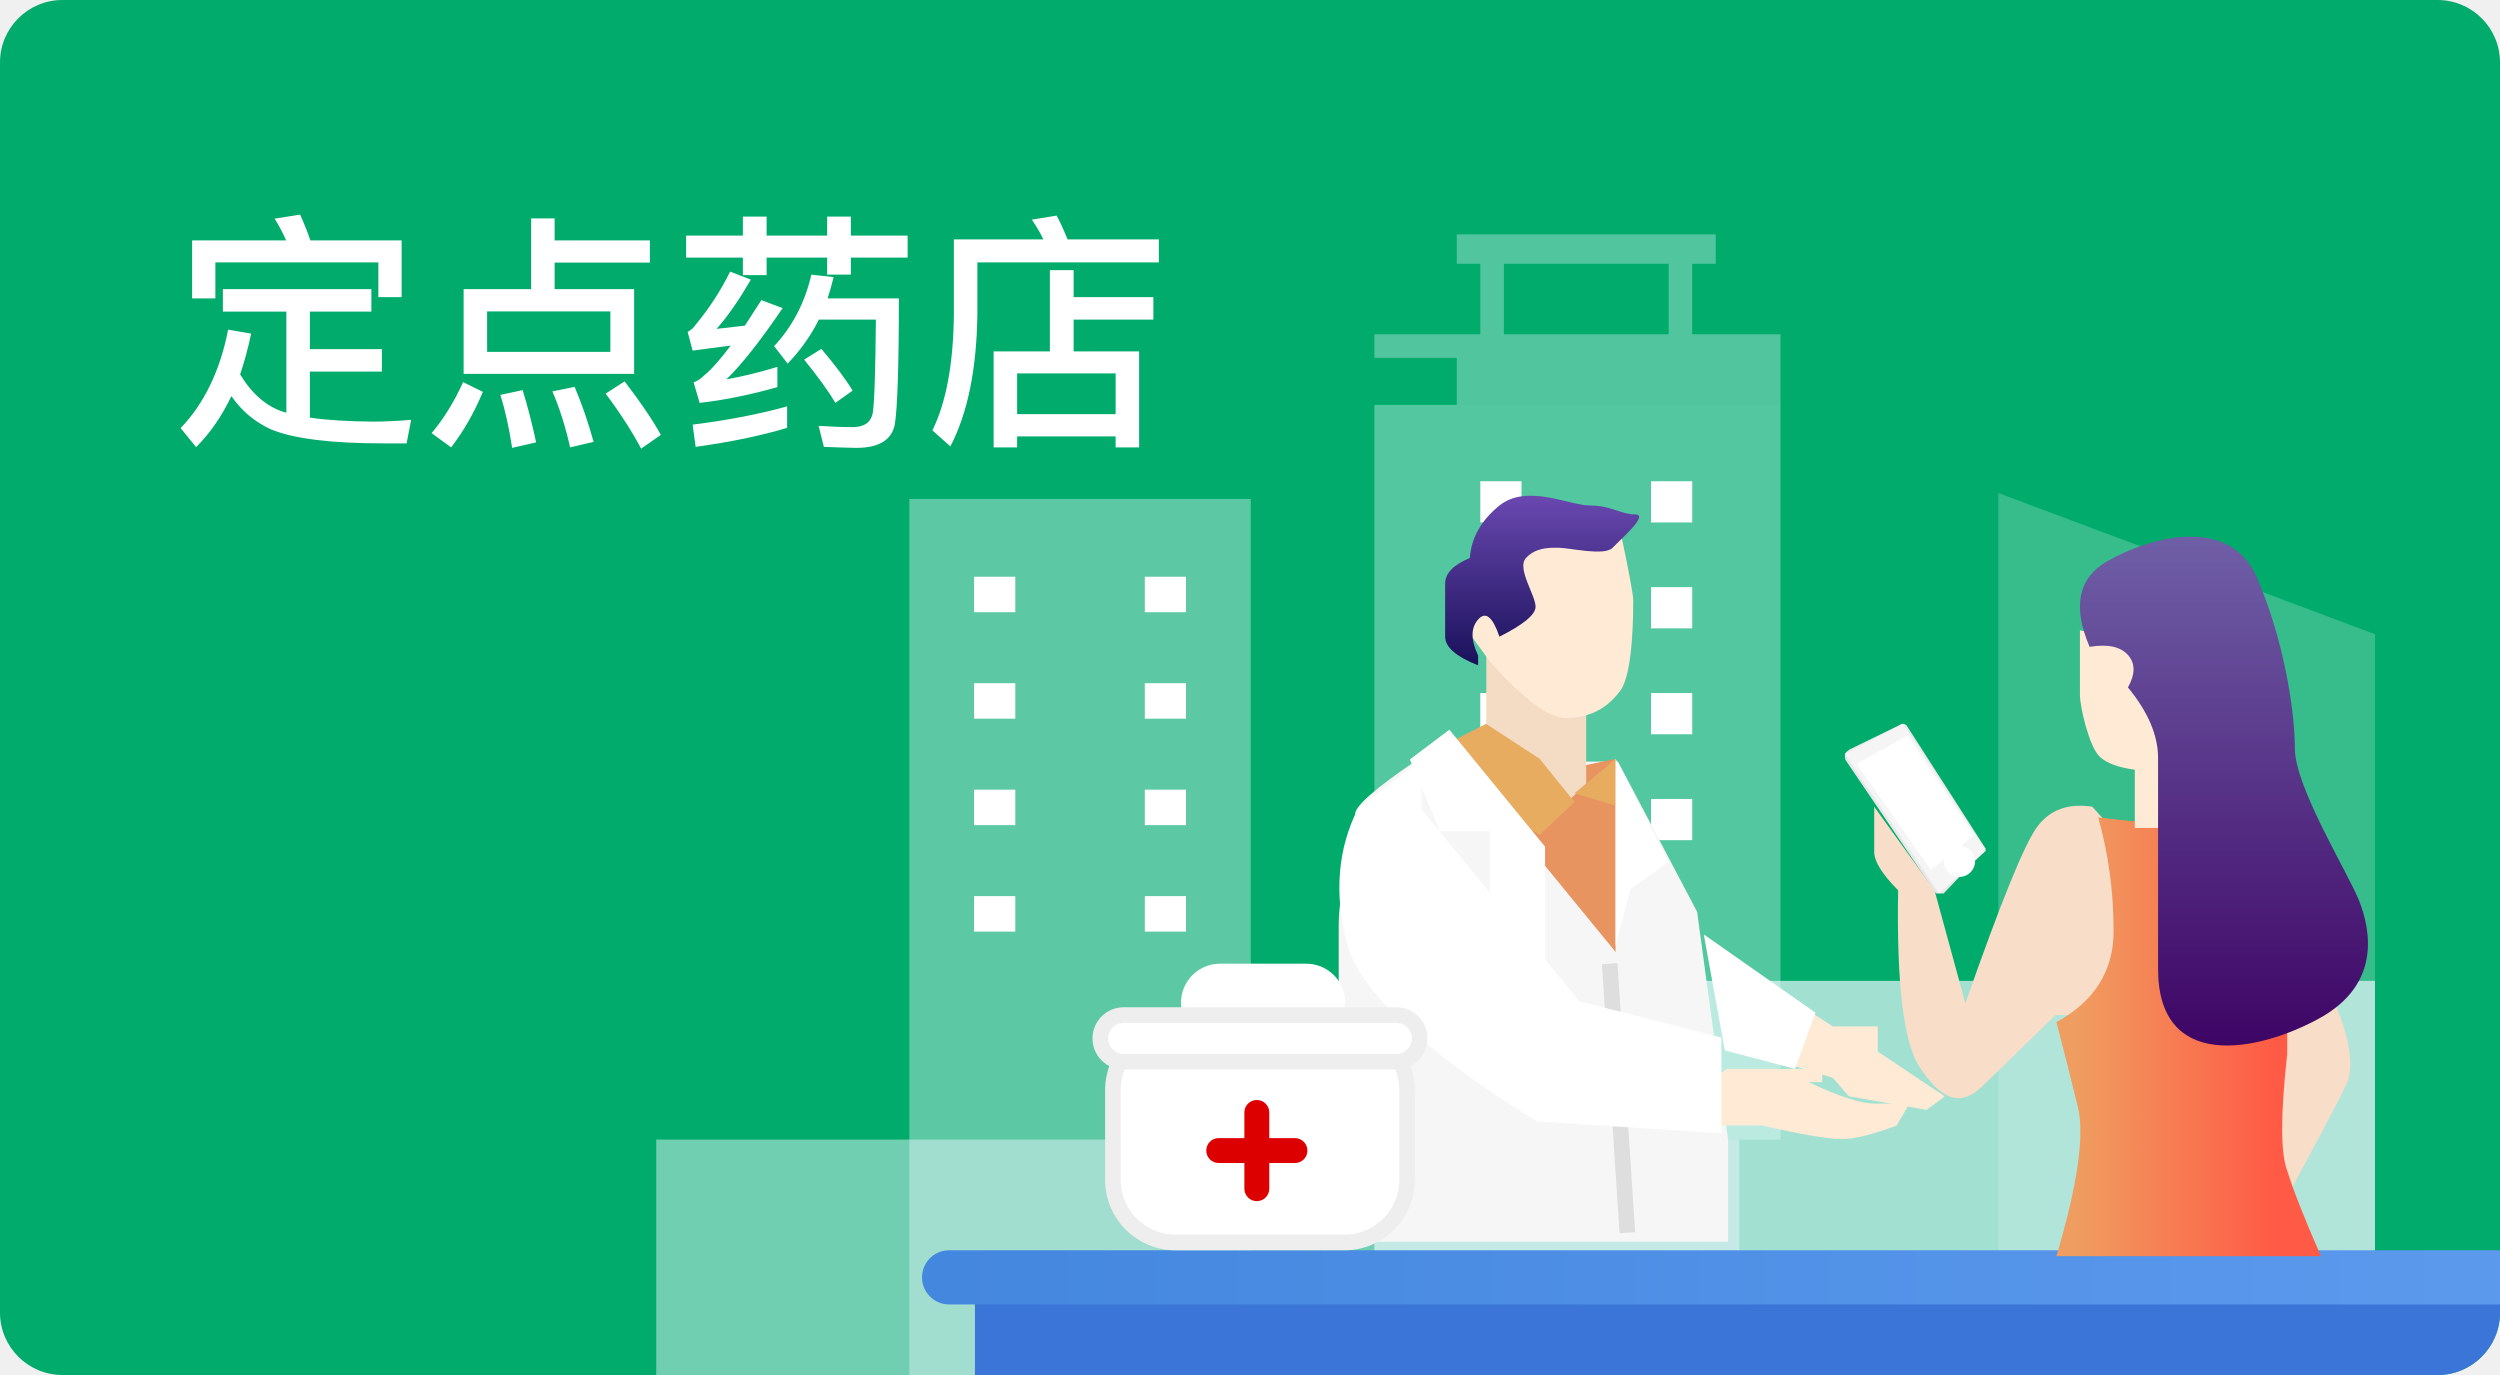
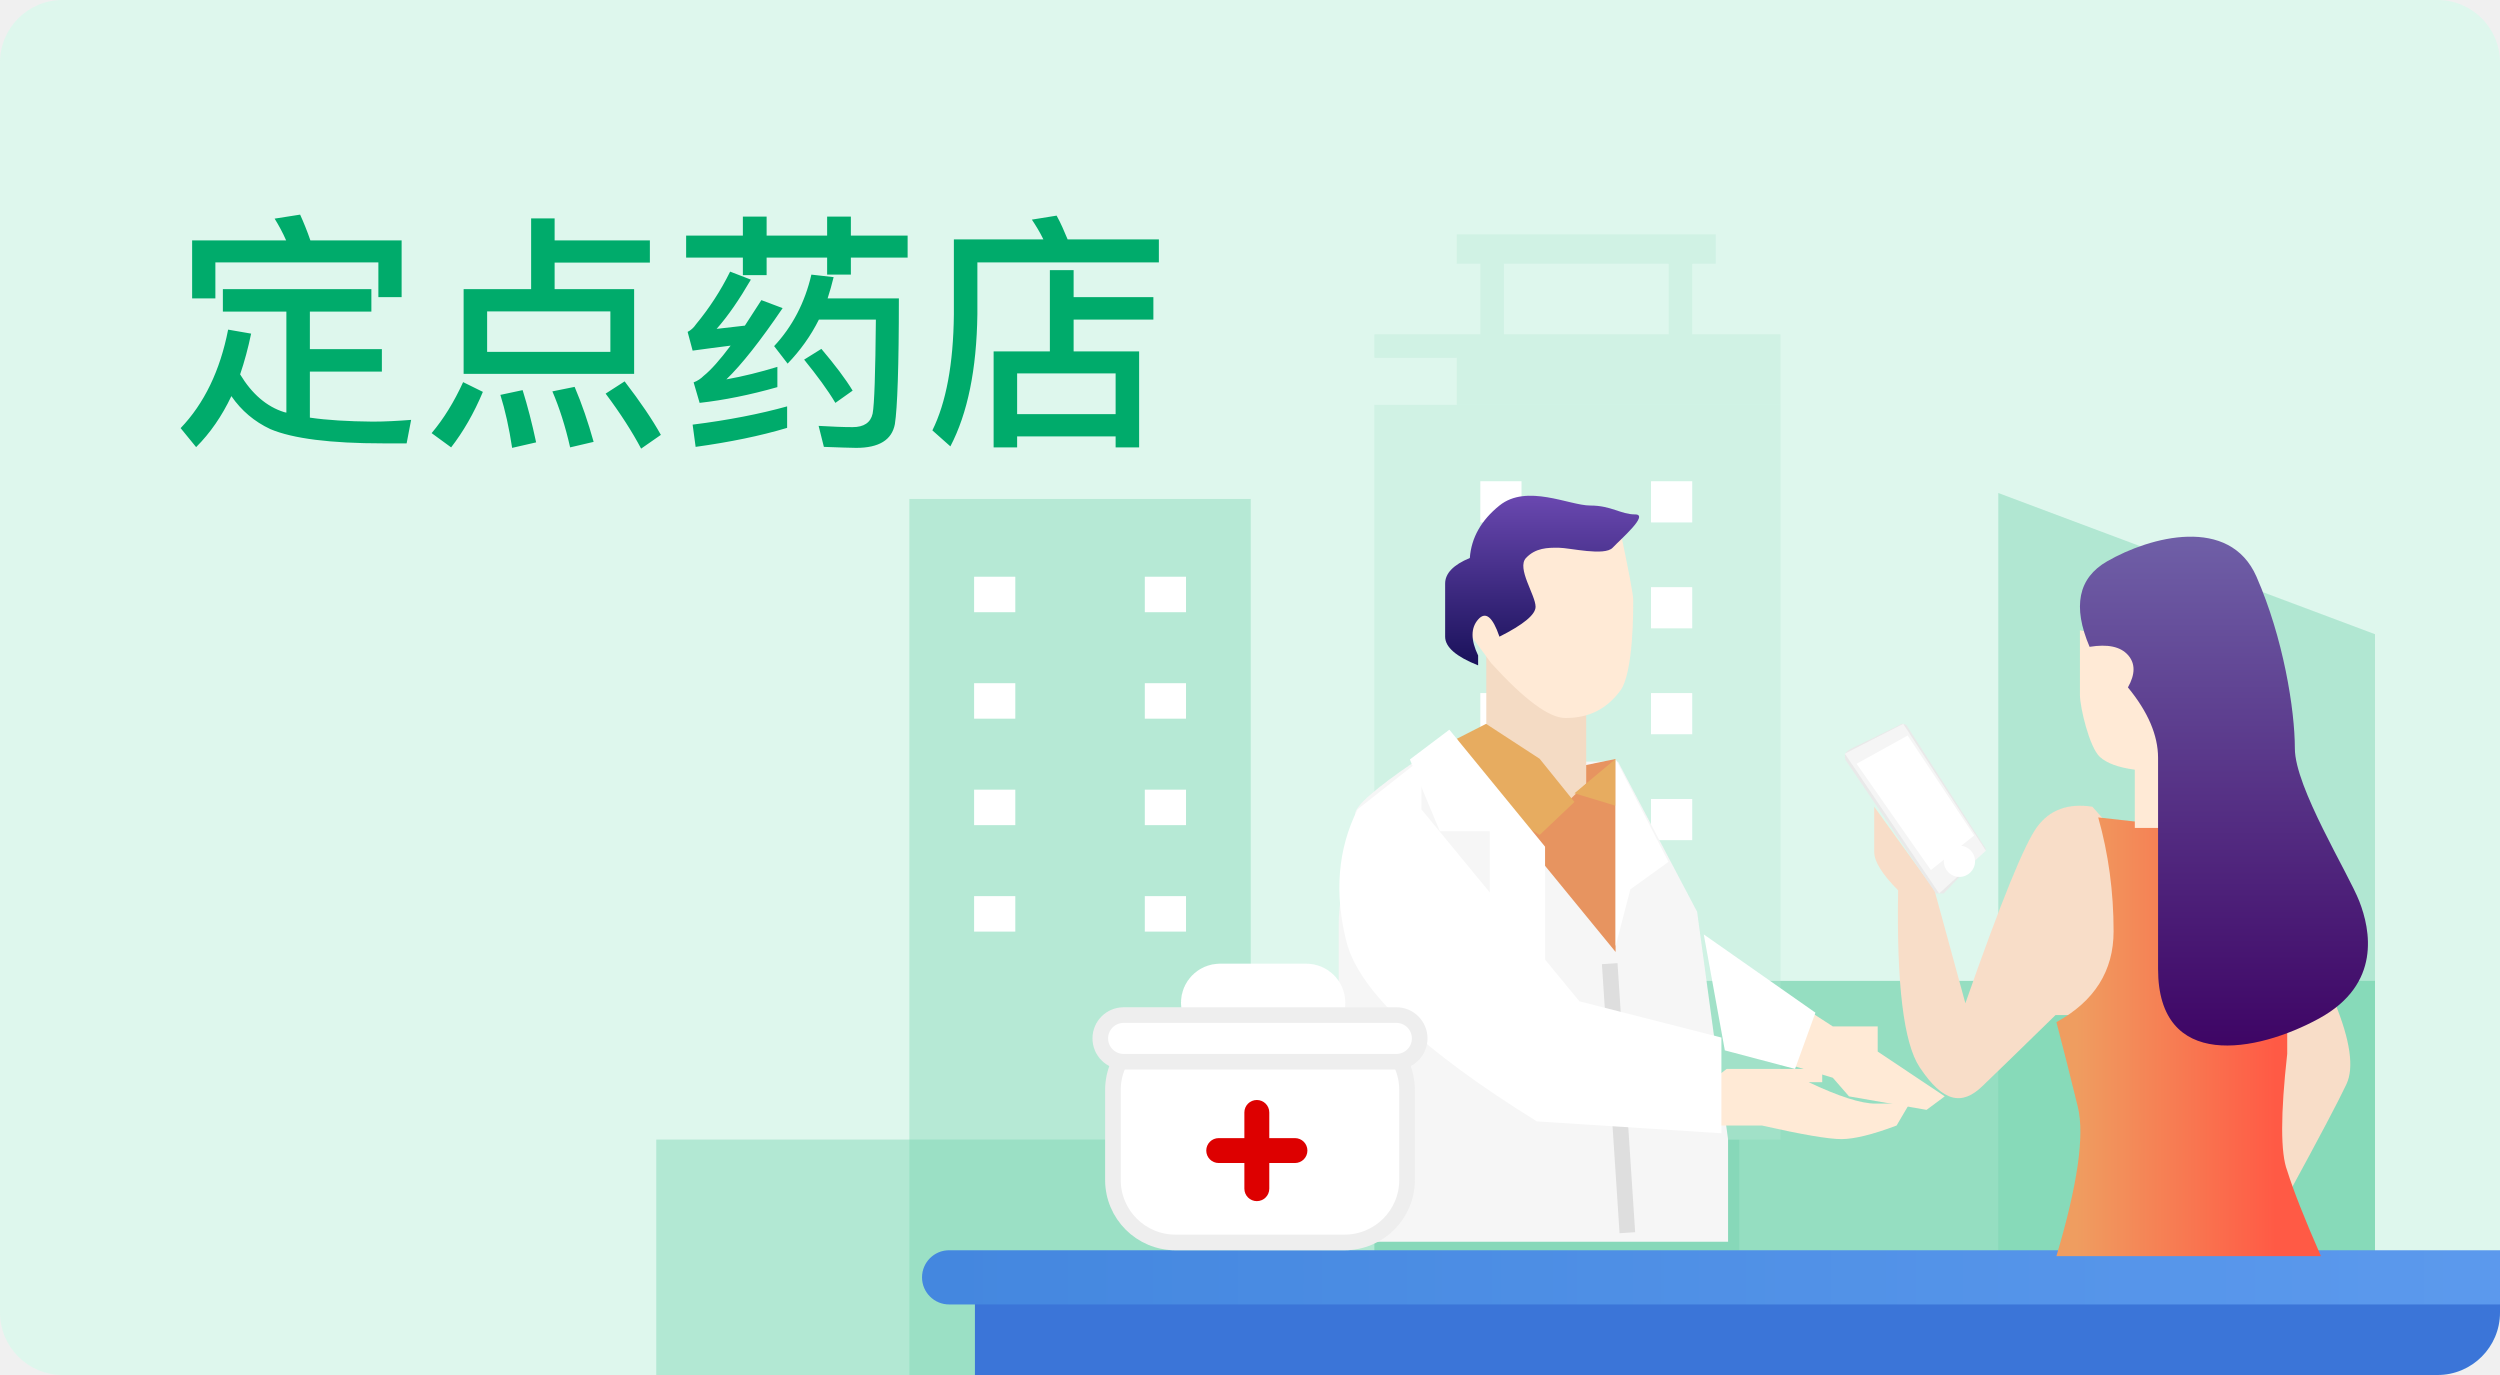
<svg xmlns="http://www.w3.org/2000/svg" xmlns:xlink="http://www.w3.org/1999/xlink" width="160px" height="88px" viewBox="0 0 160 88" version="1.1">
  <defs>
    <rect id="path-1" x="0" y="0" width="160" height="88" rx="4" />
    <linearGradient x1="98.744%" y1="0%" x2="0.973%" y2="0%" id="linearGradient-3">
      <stop stop-color="#5F9CEF" offset="0%" />
      <stop stop-color="#4487DF" offset="100%" />
    </linearGradient>
    <linearGradient x1="50%" y1="0%" x2="50%" y2="100%" id="linearGradient-4">
      <stop stop-color="#6A48B0" offset="0%" />
      <stop stop-color="#19115A" offset="100%" />
    </linearGradient>
    <linearGradient x1="7.664%" y1="58.396%" x2="82.779%" y2="58.396%" id="linearGradient-5">
      <stop stop-color="#EF9D60" offset="0%" />
      <stop stop-color="#FF5A45" offset="100%" />
    </linearGradient>
    <linearGradient x1="50%" y1="0%" x2="50%" y2="100%" id="linearGradient-6">
      <stop stop-color="#6F5FA7" offset="0%" />
      <stop stop-color="#3E0565" offset="100%" />
    </linearGradient>
  </defs>
-   <g id="定点药店" stroke="none" stroke-width="1" fill="none" fill-rule="evenodd">
-     <g>
+   <g id="定点药店-copy" stroke="none" stroke-width="1" fill="none" fill-rule="evenodd">
+     <g id="定点药店">
      <g id="Group-4">
        <mask id="mask-2" fill="white">
          <use xlink:href="#path-1" />
        </mask>
-         <use id="Mask" fill="#00AB6B" xlink:href="#path-1" />
+         <use id="Mask" fill="#DEF7ED" xlink:href="#path-1" />
        <g mask="url(#mask-2)">
          <g transform="translate(42, 15)">
            <g id="Group-14">
-               <rect id="Rectangle-18" fill="#F0F6FF" opacity="0.471" x="0" y="57.933" width="69.315" height="17.681" />
-               <rect id="Rectangle-17" fill="#E9F8FD" opacity="0.692" x="45.959" y="47.776" width="64.041" height="31.224" />
+               <rect id="Rectangle-18" fill="#00AB6B" opacity="0.203" x="0" y="57.933" width="69.315" height="17.681" />
+               <rect id="Rectangle-17" fill="#75D3AF" opacity="0.692" x="45.959" y="47.776" width="64.041" height="31.224" />
              <g id="Group-11" transform="translate(16.19863, 16.14762)">
-                 <rect id="Rectangle-8" fill="#F0F6FF" opacity="0.385" x="0" y="0.785" width="21.849" height="56.781" />
+                 <rect id="Rectangle-8" fill="#75D3AF" opacity="0.385" x="0" y="0.785" width="21.849" height="56.781" />
                <g id="Group-9" transform="translate(4.143836, 5.763125)" fill="#FFFFFF">
                  <g id="Group-8">
                    <rect id="Rectangle-10" x="0" y="0" width="2.637" height="2.271" />
                    <rect id="Rectangle-10-Copy" x="10.925" y="0" width="2.637" height="2.271" />
                  </g>
                  <g id="Group-8-Copy" transform="translate(0, 6.81375)">
                    <rect id="Rectangle-10" x="0" y="0" width="2.637" height="2.271" />
                    <rect id="Rectangle-10-Copy" x="10.925" y="0" width="2.637" height="2.271" />
                  </g>
                  <g id="Group-8-Copy-2" transform="translate(0, 13.6275)">
                    <rect id="Rectangle-10" x="0" y="0" width="2.637" height="2.271" />
                    <rect id="Rectangle-10-Copy" x="10.925" y="0" width="2.637" height="2.271" />
                  </g>
                  <g id="Group-8-Copy-3" transform="translate(0, 20.44125)">
                    <rect id="Rectangle-10" x="0" y="0" width="2.637" height="2.271" />
                    <rect id="Rectangle-10-Copy" x="10.925" y="0" width="2.637" height="2.271" />
                  </g>
                </g>
              </g>
-               <rect id="Rectangle-12" fill="#E9F8FD" opacity="0.356" x="45.959" y="10.91" width="25.993" height="47.024" />
+               <rect id="Rectangle-12" fill="#B5E9D4" opacity="0.356" x="45.959" y="10.91" width="25.993" height="47.024" />
              <g id="Group-13" transform="translate(52.73973, 15.8)" fill="#FFFFFF">
                <g id="Group-12">
                  <rect id="Rectangle-13" x="0" y="0" width="2.637" height="2.636" />
                  <rect id="Rectangle-13-Copy" x="10.925" y="0" width="2.637" height="2.636" />
                </g>
                <g id="Group-12-Copy" transform="translate(0, 6.778156)">
                  <rect id="Rectangle-13" x="0" y="0" width="2.637" height="2.636" />
                  <rect id="Rectangle-13-Copy" x="10.925" y="0" width="2.637" height="2.636" />
                </g>
                <g id="Group-12-Copy-2" transform="translate(0, 13.55631)">
                  <rect id="Rectangle-13" x="0" y="0" width="2.637" height="2.636" />
                  <rect id="Rectangle-13-Copy" x="10.925" y="0" width="2.637" height="2.636" />
                </g>
                <g id="Group-12-Copy-3" transform="translate(0, 20.33447)">
                  <rect id="Rectangle-13" x="0" y="0" width="2.637" height="2.636" />
                  <rect id="Rectangle-13-Copy" x="10.925" y="0" width="2.637" height="2.636" />
                </g>
              </g>
-               <path d="M51.233,7.9 L45.959,7.9 L45.959,6.395 L51.233,6.395 L52.74,6.395 L52.74,1.881 L51.233,1.881 L51.233,0 L67.808,0 L67.808,1.881 L66.301,1.881 L66.301,6.395 L71.952,6.395 L71.952,10.91 L51.233,10.91 L51.233,7.9 Z M64.795,6.395 L64.795,1.881 L54.247,1.881 L54.247,6.395 L64.795,6.395 Z" id="Combined-Shape" fill="#E9F8FD" opacity="0.348" />
-               <polygon id="Rectangle-16" fill="#E5F2F8" opacity="0.241" points="85.89 16.552 110 25.589 110 67.338 85.89 67.338" />
+               <path d="M51.233,7.9 L45.959,7.9 L45.959,6.395 L51.233,6.395 L52.74,6.395 L52.74,1.881 L51.233,1.881 L51.233,0 L67.808,0 L67.808,1.881 L66.301,1.881 L66.301,6.395 L71.952,6.395 L71.952,10.91 L51.233,10.91 L51.233,7.9 Z M64.795,6.395 L64.795,1.881 L54.247,1.881 L54.247,6.395 L64.795,6.395 Z" id="Combined-Shape" fill="#B5E9D4" opacity="0.348" />
+               <polygon id="Rectangle-16" fill="#75D2AE" opacity="0.428" points="85.89 16.552 110 25.589 110 67.338 85.89 67.338" />
            </g>
            <g id="Group-53" transform="translate(14, 4)">
              <path d="" id="Path-67" stroke="#979797" />
              <g id="Group-17" transform="translate(3.009404, 12.72727)">
                <rect id="Rectangle-58" fill="#3B75D8" x="3.386" y="51.283" width="109.799" height="5.989" />
                <rect id="Rectangle-57" fill="url(#linearGradient-3)" x="0" y="48.289" width="116.688" height="3.469" rx="1.735" />
                <g id="Group-3" transform="translate(26.33229, 0)">
                  <path d="M5.195,17.016 C2.655,18.745 1.385,19.864 1.385,20.373 C1.385,21.137 0.335,25.206 0.335,27.438 C0.335,28.926 0.335,35.695 0.335,47.745 L25.255,47.745 L25.255,41.193 L23.274,26.627 L18.209,17.016 L5.195,17.016 Z" id="Path-68" fill="#F6F6F6" />
                  <path d="M17.68,29.947 L18.809,47.166" id="Path-70" stroke="#DEDEDE" />
                  <path d="M30.381,32.941 L31.958,33.964 L34.831,33.964 L34.831,35.572 L39.122,38.44 L37.957,39.305 C34.649,38.728 32.995,38.44 32.995,38.44 C32.995,38.44 32.649,38.043 31.958,37.249 L28.213,36.123 L29.223,32.941 L30.381,32.941 Z" id="Path-73" fill="#FFEAD6" />
                  <path d="M25.161,36.684 L28.091,36.684 L31.28,36.684 L31.28,37.535 L30.416,37.535 C32.344,38.448 33.77,38.905 34.695,38.905 C35.62,38.905 36.343,38.905 36.865,38.905 L36.039,40.307 C34.501,40.887 33.323,41.176 32.506,41.176 C31.689,41.176 29.994,40.887 27.422,40.307 L24.075,40.307 L24.075,37.535 L25.161,36.684 Z" id="Path-72" fill="#FFEAD6" />
                  <polygon id="Path-64" fill="#E79460" points="9.404 18.631 18.056 29.198 18.056 16.845" />
                  <polygon id="Path-61" fill="#F4DBC4" points="9.781 9.358 9.781 15.894 14.352 20.214 16.176 18.424 16.176 12.113" />
                  <path d="M10.1,10.722 C12.226,13.057 13.807,14.225 14.843,14.225 C16.396,14.225 17.503,13.623 18.359,12.473 C19.215,11.323 19.185,7.182 19.185,6.674 C19.185,6.334 18.909,4.859 18.359,2.246 L12.019,2.246 L8.276,8.235 L10.1,10.722 Z" id="Path-60" fill="#FFEAD6" />
                  <polygon id="Path-62" fill="#E7AC60" points="9.767 14.599 7.9 15.551 9.767 19.598 13.195 21.711 15.423 19.598 13.195 16.834" />
                  <path d="M10.623,9.02 C12.164,8.243 12.935,7.605 12.935,7.107 C12.935,6.361 11.709,4.636 12.322,3.984 C12.935,3.332 13.707,3.322 14.412,3.327 C15.118,3.332 17.351,3.88 17.868,3.327 C18.386,2.775 20.228,1.195 19.307,1.195 C18.386,1.195 17.787,0.627 16.439,0.627 C15.092,0.627 12.376,-0.784 10.623,0.627 C9.454,1.568 8.822,2.687 8.727,3.984 C7.674,4.421 7.147,4.967 7.147,5.622 C7.147,6.605 7.147,8.022 7.147,9.02 C7.147,9.686 7.851,10.298 9.258,10.856 L9.258,10.223 C8.782,9.23 8.782,8.463 9.258,7.92 C9.734,7.378 10.189,7.745 10.623,9.02 Z" id="Path-59" fill="url(#linearGradient-4)" />
                  <polygon id="Path-63" fill="#E7AC60" points="15.423 19.043 18.056 16.845 18.056 19.84" />
                  <polygon id="Path-65" fill="#FFFFFF" points="7.417 14.973 4.89 16.878 6.81 21.473 10.001 21.473 10.001 25.881 13.542 29.947 13.542 22.46" />
                  <polygon id="Path-66" fill="#FFFFFF" points="18.056 16.845 21.442 23.431 19.002 25.189 18.056 28.824" />
                  <path d="M0.834,28.551 C1.627,31.668 5.688,35.498 13.017,40.041 L24.828,40.802 L24.828,34.676 L15.74,32.357 L5.628,20.071 L5.628,16.845 L1.542,20.071 C0.278,22.607 0.042,25.433 0.834,28.551 Z" id="Path-69" fill="#FFFFFF" />
                  <polygon id="Path-71" fill="#FFFFFF" points="23.699 28.075 30.846 33.084 29.541 36.684 25.048 35.497" />
                </g>
                <g id="Group-39" transform="translate(10.90909, 29.94652)">
                  <rect id="Rectangle-53" stroke="#FFFFFF" stroke-width="4" x="7.664" y="2" width="6.519" height="1" rx="0.5" />
                  <rect id="Rectangle-52" stroke="#EEEEEE" fill="#FFFFFF" x="1.309" y="4.089" width="18.824" height="13.754" rx="4" />
                  <rect id="Rectangle-40" stroke="#EEEEEE" fill="#FFFFFF" x="0.5" y="3.291" width="20.442" height="2.987" rx="1.494" />
                  <g id="Group-40" transform="translate(7.282191, 8.650974)" fill="#DD0000">
                    <rect id="Rectangle-54" x="0" y="2.514" width="6.473" height="1.595" rx="0.797" />
                    <rect id="Rectangle-54-Copy" transform="translate(3.236529, 3.311361) rotate(90) translate(-3.236529, -3.311361) " x="0" y="2.514" width="6.473" height="1.595" rx="0.797" />
                  </g>
                </g>
                <g id="Group-2" transform="translate(59.05956, 2.620321)">
                  <path d="M15.841,17.282 C14.298,17.046 13.121,17.474 12.311,18.567 C11.5,19.659 9.968,23.424 7.715,29.862 L5.74,22.633 L1.881,17.282 C1.881,18.606 1.881,19.572 1.881,20.18 C1.881,20.788 2.391,21.606 3.411,22.633 C3.307,28.636 3.764,32.406 4.781,33.944 C6.307,36.251 7.516,36.402 8.797,35.173 C9.651,34.354 11.215,32.834 13.487,30.615 L17.662,30.615 L18.433,20.18 L15.841,17.282 Z" id="Path-123" fill="#F8DDC8" />
                  <path d="M31.37,29.845 C32.351,32.256 32.596,33.985 32.106,35.034 C31.615,36.082 30.404,38.379 28.472,41.925 L25.956,32.302 L28.472,29.198 L31.37,29.845 Z" id="Path-124" fill="#F8DDC8" />
                  <path d="M16.217,17.968 L20.934,18.498 L28.313,21.957 L28.313,33.096 C27.881,36.969 27.881,39.463 28.313,40.578 C28.706,41.842 29.425,43.664 30.47,46.043 L13.542,46.043 C14.896,41.493 15.353,38.313 14.914,36.504 C14.474,34.694 14.017,32.883 13.542,31.069 C15.982,29.727 17.201,27.789 17.201,25.255 C17.201,22.72 16.873,20.291 16.217,17.968 Z" id="Path-76" fill="url(#linearGradient-5)" />
                  <path d="M15.047,5.989 C15.047,8.226 15.047,9.606 15.047,10.129 C15.047,10.914 15.653,13.481 16.321,14.092 C16.765,14.5 17.511,14.773 18.559,14.913 L18.559,18.639 L21.066,18.639 L21.066,7.273 L15.047,5.989 Z" id="Path-75" fill="#FFEAD6" />
                  <path d="M15.665,7.05 C14.563,4.468 14.935,2.644 16.782,1.58 C19.552,-0.017 24.626,-1.357 26.344,2.557 C28.063,6.471 28.802,11.073 28.802,13.555 C28.802,16.037 32.226,21.537 32.928,23.338 C33.629,25.138 34.362,28.642 30.353,30.835 C26.344,33.028 20.047,34.198 20.047,27.667 C20.047,21.135 20.047,16.317 20.047,14.155 C20.047,12.714 19.404,11.211 18.118,9.646 C18.597,8.797 18.597,8.105 18.118,7.57 C17.639,7.035 16.822,6.861 15.665,7.05 Z" id="Path-74" fill="url(#linearGradient-6)" />
                  <path d="M0.038,13.854 C0.088,13.786 0.176,13.708 0.302,13.618 L3.509,12.052 C3.565,11.997 3.638,11.973 3.729,11.98 C3.82,11.987 3.897,12.023 3.959,12.088 L9.028,19.989 L6.325,22.834 L5.833,22.834 L0.038,14.283 C-0.013,14.065 -0.013,13.922 0.038,13.854 Z" id="Path-125" fill="#E9E9E9" />
                  <polygon id="Path-125-Copy" fill="#F5F5F5" points="0 13.888 3.736 11.979 9.028 20.096 6.037 22.834" />
                  <polygon id="Path-126" fill="#FFFFFF" points="0.752 14.534 4.022 12.727 8.276 19.12 5.507 21.337" />
                  <ellipse id="Oval-23" fill="#FFFFFF" cx="7.335" cy="20.775" rx="1" ry="1" />
                </g>
              </g>
            </g>
          </g>
        </g>
      </g>
-       <path d="M14.264,18.504 L23.768,18.504 L23.768,19.944 L19.832,19.944 L19.832,22.344 L24.44,22.344 L24.44,23.784 L19.832,23.784 L19.832,26.728 C20.92,26.888 22.248,26.968 23.848,26.984 C24.648,26.984 25.48,26.936 26.312,26.872 L26.024,28.376 L24.52,28.376 C21.16,28.376 18.744,28.072 17.304,27.464 C16.28,26.984 15.448,26.28 14.808,25.352 C14.2,26.632 13.448,27.72 12.552,28.616 L11.56,27.4 C13.064,25.832 14.088,23.72 14.6,21.096 L16.072,21.352 C15.88,22.28 15.64,23.16 15.368,23.96 C16.12,25.208 17.064,26.024 18.184,26.376 L18.328,26.408 L18.328,19.944 L14.264,19.944 L14.264,18.504 Z M25.704,15.384 L25.704,19.016 L24.216,19.016 L24.216,16.792 L13.784,16.792 L13.784,19.096 L12.296,19.096 L12.296,15.384 L18.312,15.384 C18.088,14.872 17.832,14.408 17.576,13.992 L19.208,13.736 C19.432,14.232 19.656,14.776 19.864,15.384 L25.704,15.384 Z M33.992,13.976 L35.496,13.976 L35.496,15.384 L41.592,15.384 L41.592,16.808 L35.496,16.808 L35.496,18.504 L40.584,18.504 L40.584,23.928 L29.672,23.928 L29.672,18.504 L33.992,18.504 L33.992,13.976 Z M39.064,22.52 L39.064,19.928 L31.176,19.928 L31.176,22.52 L39.064,22.52 Z M29.64,24.456 L30.904,25.08 C30.328,26.456 29.64,27.64 28.872,28.632 L27.624,27.72 C28.392,26.808 29.064,25.72 29.64,24.456 Z M33.448,24.968 C33.768,25.992 34.056,27.112 34.312,28.312 L32.776,28.664 C32.584,27.384 32.328,26.248 32.024,25.272 L33.448,24.968 Z M36.776,24.76 C37.24,25.848 37.64,27.016 37.992,28.28 L36.488,28.632 C36.184,27.288 35.8,26.088 35.352,25.048 L36.776,24.76 Z M39.976,24.408 C40.984,25.72 41.752,26.856 42.296,27.832 L41.032,28.712 C40.472,27.656 39.72,26.472 38.76,25.192 L39.976,24.408 Z M43.912,15.08 L47.544,15.08 L47.544,13.864 L49.064,13.864 L49.064,15.08 L52.936,15.08 L52.936,13.864 L54.456,13.864 L54.456,15.08 L58.088,15.08 L58.088,16.488 L54.456,16.488 L54.456,17.576 L52.936,17.576 L52.936,16.488 L49.064,16.488 L49.064,17.608 L47.544,17.608 L47.544,16.488 L43.912,16.488 L43.912,15.08 Z M50.376,26.008 L50.376,27.384 C48.664,27.896 46.712,28.296 44.52,28.6 L44.328,27.176 C46.632,26.888 48.648,26.488 50.376,26.008 Z M46.728,17.384 L48.056,17.896 C47.32,19.16 46.6,20.216 45.864,21.048 C46.472,20.984 47.08,20.904 47.672,20.84 C48.008,20.328 48.36,19.784 48.728,19.208 L50.088,19.72 C48.664,21.816 47.464,23.336 46.488,24.28 C47.56,24.088 48.648,23.816 49.752,23.48 L49.752,24.776 C48.008,25.272 46.344,25.608 44.776,25.784 L44.392,24.472 C44.648,24.376 44.856,24.232 45.032,24.056 C45.512,23.672 46.088,23.016 46.76,22.12 C45.976,22.216 45.16,22.328 44.328,22.44 L44.008,21.24 C44.2,21.144 44.392,20.984 44.552,20.744 C45.384,19.736 46.12,18.616 46.728,17.384 Z M52.568,22.328 C53.432,23.352 54.104,24.232 54.568,25 L53.464,25.784 C52.968,24.952 52.296,24.04 51.464,23.016 L52.568,22.328 Z M51.928,17.576 L53.352,17.736 C53.24,18.2 53.112,18.648 52.968,19.096 L57.528,19.096 C57.528,23.448 57.432,26.12 57.272,27.144 C57.08,28.152 56.264,28.664 54.792,28.664 C54.392,28.664 53.704,28.632 52.728,28.6 L52.392,27.256 C53.224,27.304 53.96,27.336 54.568,27.336 C55.288,27.336 55.72,27.048 55.848,26.472 C55.96,25.88 56.024,23.88 56.056,20.456 L52.408,20.456 C51.88,21.512 51.208,22.44 50.408,23.272 L49.544,22.152 C50.712,20.904 51.512,19.368 51.928,17.576 Z M67.192,17.288 L68.712,17.288 L68.712,19.016 L73.816,19.016 L73.816,20.456 L68.712,20.456 L68.712,22.488 L72.904,22.488 L72.904,28.632 L71.4,28.632 L71.4,27.928 L65.096,27.928 L65.096,28.632 L63.592,28.632 L63.592,22.488 L67.192,22.488 L67.192,17.288 Z M65.096,26.504 L71.4,26.504 L71.4,23.896 L65.096,23.896 L65.096,26.504 Z M67.624,13.8 C67.88,14.264 68.104,14.776 68.328,15.32 L74.168,15.32 L74.168,16.792 L62.552,16.792 L62.552,20.12 C62.504,23.64 61.928,26.456 60.824,28.568 L59.672,27.544 C60.552,25.768 61.016,23.288 61.048,20.12 L61.048,15.32 L66.776,15.32 C66.552,14.856 66.296,14.44 66.04,14.056 L67.624,13.8 Z" fill="#FFFFFF" />
+       <path d="M14.264,18.504 L23.768,18.504 L23.768,19.944 L19.832,19.944 L19.832,22.344 L24.44,22.344 L24.44,23.784 L19.832,23.784 L19.832,26.728 C20.92,26.888 22.248,26.968 23.848,26.984 C24.648,26.984 25.48,26.936 26.312,26.872 L26.024,28.376 L24.52,28.376 C21.16,28.376 18.744,28.072 17.304,27.464 C16.28,26.984 15.448,26.28 14.808,25.352 C14.2,26.632 13.448,27.72 12.552,28.616 L11.56,27.4 C13.064,25.832 14.088,23.72 14.6,21.096 L16.072,21.352 C15.88,22.28 15.64,23.16 15.368,23.96 C16.12,25.208 17.064,26.024 18.184,26.376 L18.328,26.408 L18.328,19.944 L14.264,19.944 L14.264,18.504 Z M25.704,15.384 L25.704,19.016 L24.216,19.016 L24.216,16.792 L13.784,16.792 L13.784,19.096 L12.296,19.096 L12.296,15.384 L18.312,15.384 C18.088,14.872 17.832,14.408 17.576,13.992 L19.208,13.736 C19.432,14.232 19.656,14.776 19.864,15.384 L25.704,15.384 Z M33.992,13.976 L35.496,13.976 L35.496,15.384 L41.592,15.384 L41.592,16.808 L35.496,16.808 L35.496,18.504 L40.584,18.504 L40.584,23.928 L29.672,23.928 L29.672,18.504 L33.992,18.504 L33.992,13.976 Z M39.064,22.52 L39.064,19.928 L31.176,19.928 L31.176,22.52 L39.064,22.52 Z M29.64,24.456 L30.904,25.08 C30.328,26.456 29.64,27.64 28.872,28.632 L27.624,27.72 C28.392,26.808 29.064,25.72 29.64,24.456 Z M33.448,24.968 C33.768,25.992 34.056,27.112 34.312,28.312 L32.776,28.664 C32.584,27.384 32.328,26.248 32.024,25.272 L33.448,24.968 Z M36.776,24.76 C37.24,25.848 37.64,27.016 37.992,28.28 L36.488,28.632 C36.184,27.288 35.8,26.088 35.352,25.048 L36.776,24.76 Z M39.976,24.408 C40.984,25.72 41.752,26.856 42.296,27.832 L41.032,28.712 C40.472,27.656 39.72,26.472 38.76,25.192 L39.976,24.408 Z M43.912,15.08 L47.544,15.08 L47.544,13.864 L49.064,13.864 L49.064,15.08 L52.936,15.08 L52.936,13.864 L54.456,13.864 L54.456,15.08 L58.088,15.08 L58.088,16.488 L54.456,16.488 L54.456,17.576 L52.936,17.576 L52.936,16.488 L49.064,16.488 L49.064,17.608 L47.544,17.608 L47.544,16.488 L43.912,16.488 L43.912,15.08 Z M50.376,26.008 L50.376,27.384 C48.664,27.896 46.712,28.296 44.52,28.6 L44.328,27.176 C46.632,26.888 48.648,26.488 50.376,26.008 Z M46.728,17.384 L48.056,17.896 C47.32,19.16 46.6,20.216 45.864,21.048 C46.472,20.984 47.08,20.904 47.672,20.84 C48.008,20.328 48.36,19.784 48.728,19.208 L50.088,19.72 C48.664,21.816 47.464,23.336 46.488,24.28 C47.56,24.088 48.648,23.816 49.752,23.48 L49.752,24.776 C48.008,25.272 46.344,25.608 44.776,25.784 L44.392,24.472 C44.648,24.376 44.856,24.232 45.032,24.056 C45.512,23.672 46.088,23.016 46.76,22.12 C45.976,22.216 45.16,22.328 44.328,22.44 L44.008,21.24 C44.2,21.144 44.392,20.984 44.552,20.744 C45.384,19.736 46.12,18.616 46.728,17.384 Z M52.568,22.328 C53.432,23.352 54.104,24.232 54.568,25 L53.464,25.784 C52.968,24.952 52.296,24.04 51.464,23.016 L52.568,22.328 Z M51.928,17.576 L53.352,17.736 C53.24,18.2 53.112,18.648 52.968,19.096 L57.528,19.096 C57.528,23.448 57.432,26.12 57.272,27.144 C57.08,28.152 56.264,28.664 54.792,28.664 C54.392,28.664 53.704,28.632 52.728,28.6 L52.392,27.256 C53.224,27.304 53.96,27.336 54.568,27.336 C55.288,27.336 55.72,27.048 55.848,26.472 C55.96,25.88 56.024,23.88 56.056,20.456 L52.408,20.456 C51.88,21.512 51.208,22.44 50.408,23.272 L49.544,22.152 C50.712,20.904 51.512,19.368 51.928,17.576 Z M67.192,17.288 L68.712,17.288 L68.712,19.016 L73.816,19.016 L73.816,20.456 L68.712,20.456 L68.712,22.488 L72.904,22.488 L72.904,28.632 L71.4,28.632 L71.4,27.928 L65.096,27.928 L65.096,28.632 L63.592,28.632 L63.592,22.488 L67.192,22.488 L67.192,17.288 Z M65.096,26.504 L71.4,26.504 L71.4,23.896 L65.096,23.896 L65.096,26.504 Z M67.624,13.8 C67.88,14.264 68.104,14.776 68.328,15.32 L74.168,15.32 L74.168,16.792 L62.552,16.792 L62.552,20.12 C62.504,23.64 61.928,26.456 60.824,28.568 L59.672,27.544 C60.552,25.768 61.016,23.288 61.048,20.12 L61.048,15.32 L66.776,15.32 C66.552,14.856 66.296,14.44 66.04,14.056 L67.624,13.8 Z" fill="#00AB6B" />
    </g>
  </g>
</svg>
